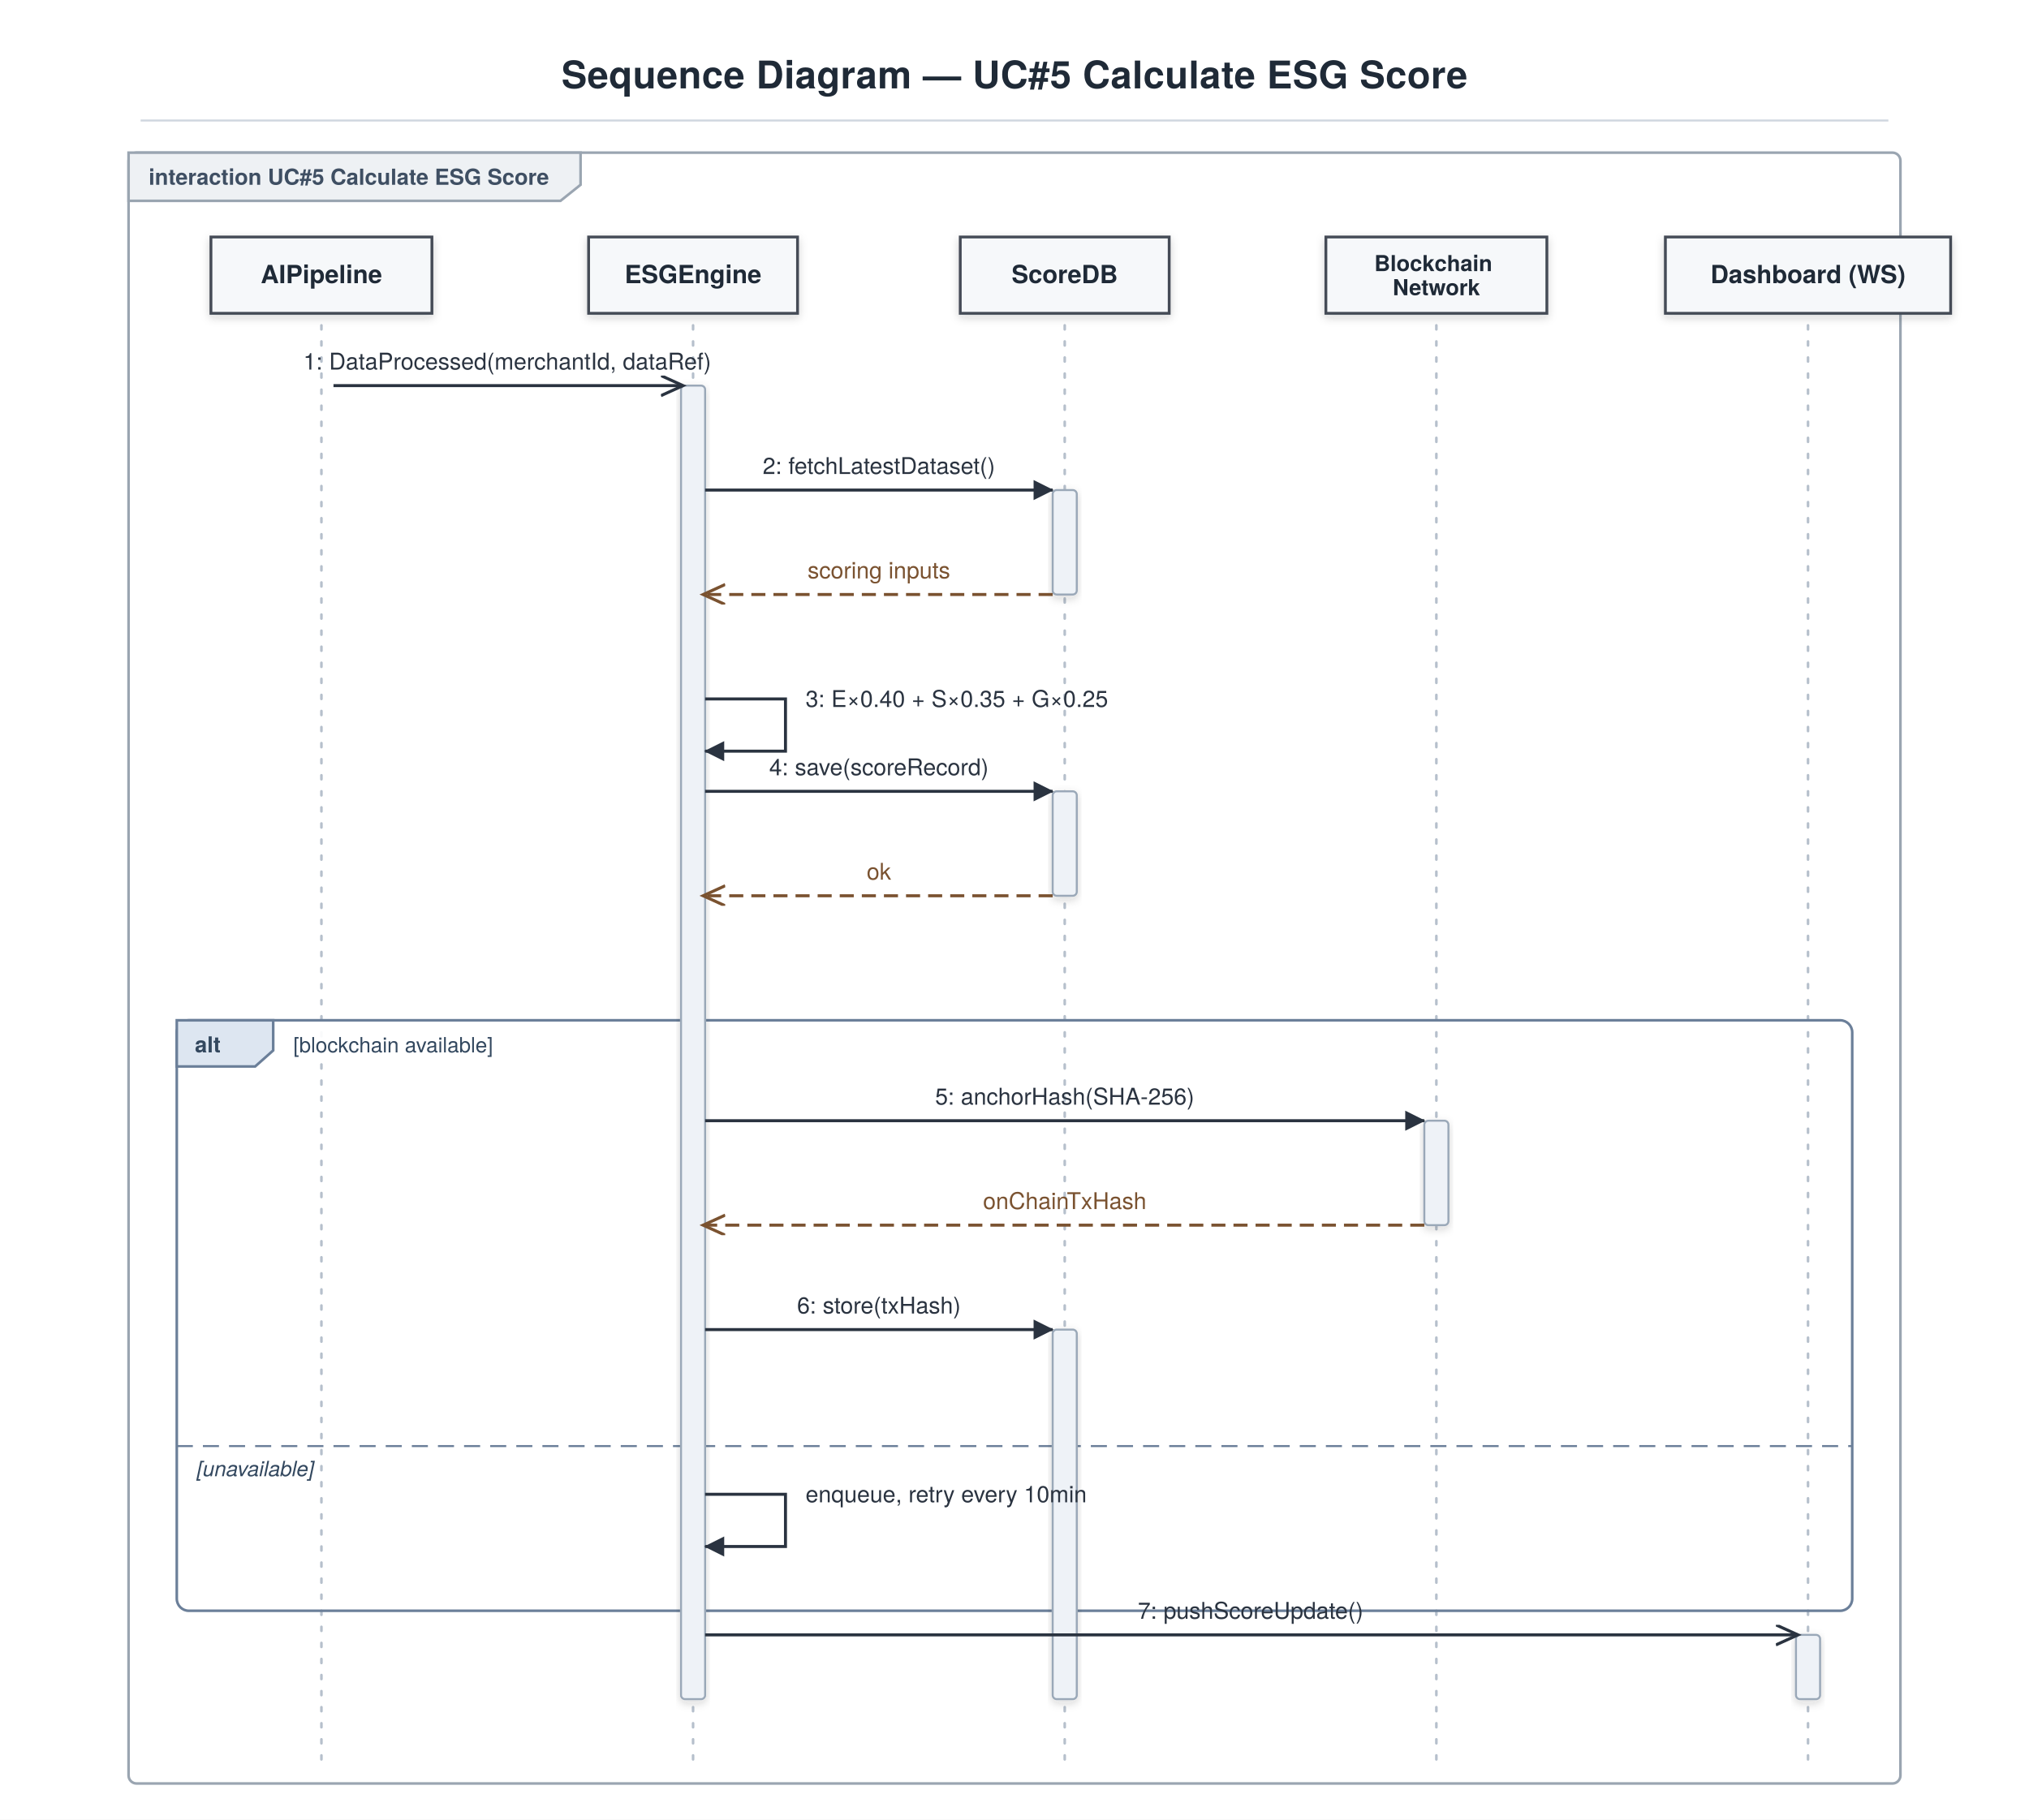
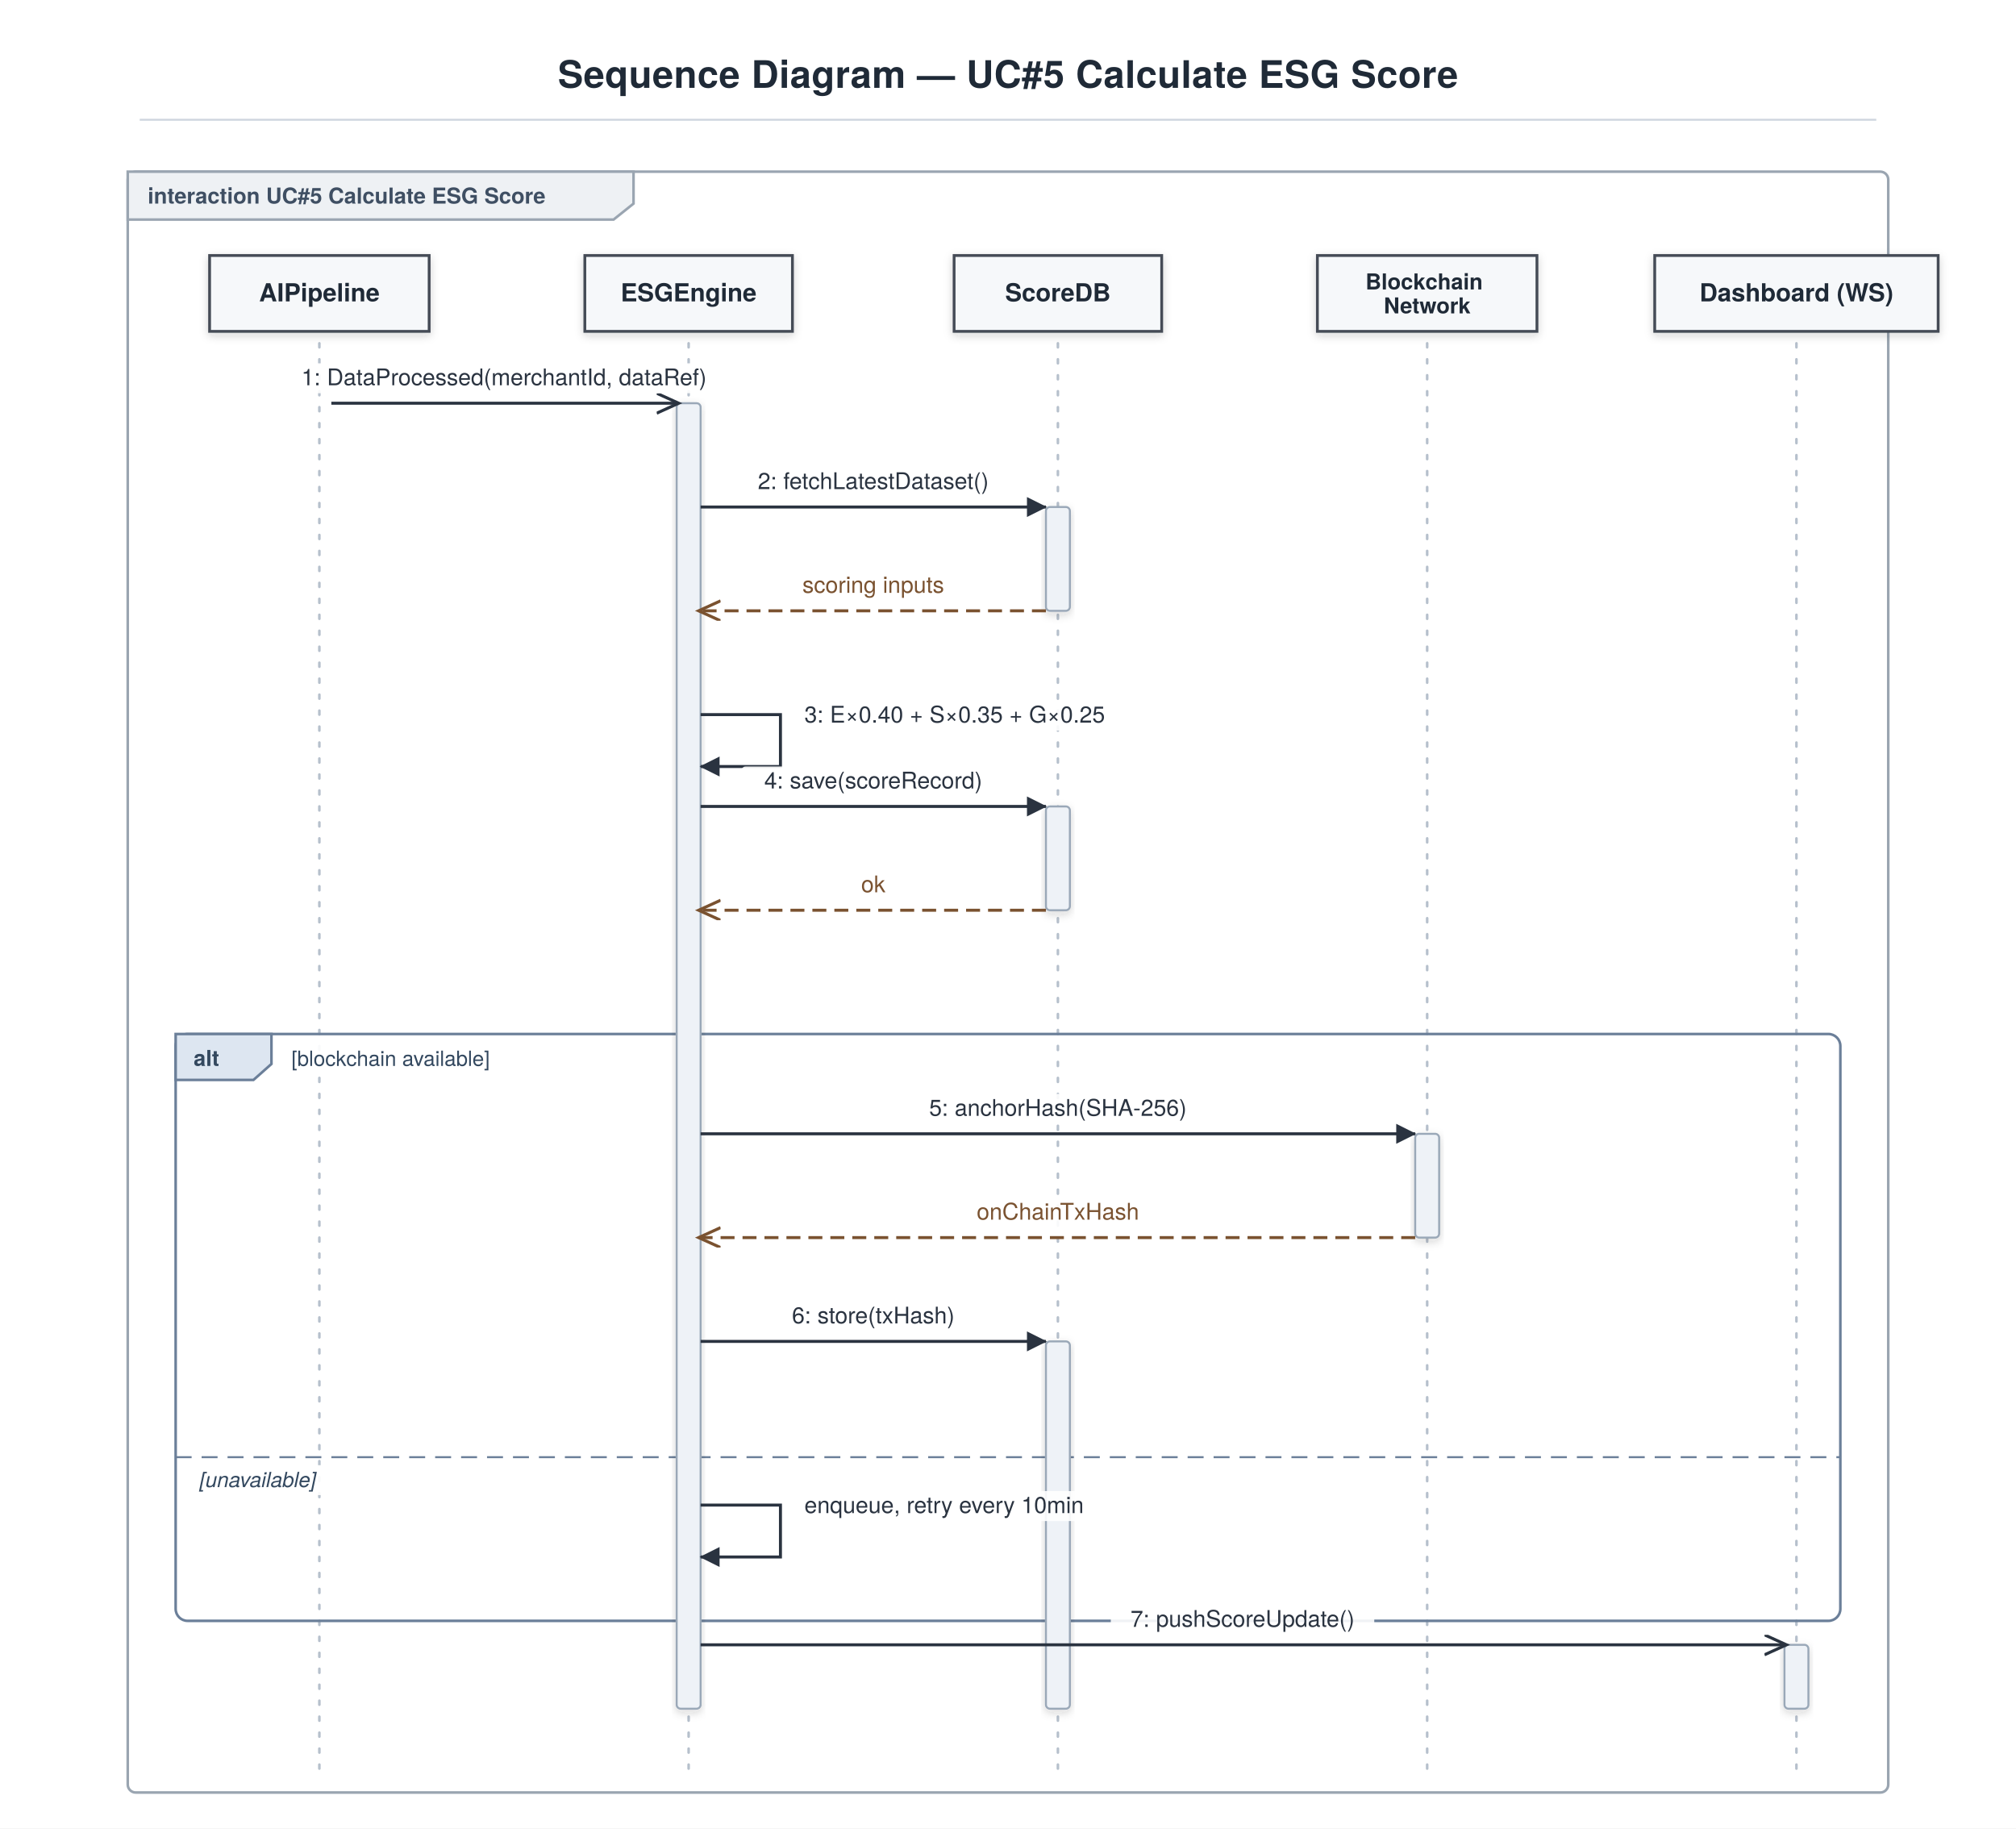
- <svg xmlns="http://www.w3.org/2000/svg" viewBox="0 0 1010 906" font-family="'Helvetica Neue','Segoe UI','Malgun Gothic',sans-serif">
+ <svg xmlns="http://www.w3.org/2000/svg" viewBox="0 0 1010 916" font-family="'Helvetica Neue','Segoe UI','Malgun Gothic',sans-serif">
  <defs>
    <marker id="mk_sync" markerWidth="12" markerHeight="12" refX="9.5" refY="5" orient="auto" markerUnits="userSpaceOnUse">
      <path d="M0,0 L10,5 L0,10 Z" fill="#2a3340" />
    </marker>
    <marker id="mk_open" markerWidth="14" markerHeight="12" refX="10" refY="5" orient="auto" markerUnits="userSpaceOnUse">
      <path d="M0,0 L11,5 L0,10" fill="none" stroke="#2a3340" stroke-width="1.5" />
    </marker>
    <marker id="mk_ret" markerWidth="14" markerHeight="12" refX="10" refY="5" orient="auto" markerUnits="userSpaceOnUse">
      <path d="M0,0 L11,5 L0,10" fill="none" stroke="#7a5230" stroke-width="1.5" />
    </marker>
    <filter id="ds" x="-20%" y="-20%" width="140%" height="140%">
      <feDropShadow dx="0" dy="1.5" stdDeviation="2.2" flood-color="#1f2a37" flood-opacity="0.18" />
    </filter>
  </defs>
-   <rect width="1010" height="906" fill="#ffffff" />
+   <rect width="1010" height="916" fill="#ffffff" />
  <text x="505.0" y="44" text-anchor="middle" font-size="19" font-weight="700" fill="#1f2a37" letter-spacing="0.2">Sequence Diagram — UC#5  Calculate ESG Score</text>
  <line x1="70" y1="60" x2="940" y2="60" stroke="#cfd6df" stroke-width="1" />
-   <rect x="64" y="76" width="882" height="812" rx="4" fill="none" stroke="#9aa5b1" stroke-width="1.3" />
-   <path d="M64,76 h225.0 l0,16 l-10,8 h-215.0 z" fill="#eef1f4" stroke="#9aa5b1" stroke-width="1.3" />
-   <text x="74" y="92" font-size="11" font-weight="700" fill="#3f4f63">interaction UC#5  Calculate ESG Score</text>
-   <line x1="160" y1="162" x2="160" y2="876" stroke="#b6c0cc" stroke-width="1.3" stroke-dasharray="2 6" stroke-linecap="round" />
-   <line x1="345" y1="162" x2="345" y2="876" stroke="#b6c0cc" stroke-width="1.3" stroke-dasharray="2 6" stroke-linecap="round" />
-   <line x1="530" y1="162" x2="530" y2="876" stroke="#b6c0cc" stroke-width="1.3" stroke-dasharray="2 6" stroke-linecap="round" />
-   <line x1="715" y1="162" x2="715" y2="876" stroke="#b6c0cc" stroke-width="1.3" stroke-dasharray="2 6" stroke-linecap="round" />
-   <line x1="900" y1="162" x2="900" y2="876" stroke="#b6c0cc" stroke-width="1.3" stroke-dasharray="2 6" stroke-linecap="round" />
-   <rect x="88" y="508" width="834" height="294" rx="6" fill="#ffffff" fill-opacity="0.0" stroke="#6b7f99" stroke-width="1.3" />
-   <path d="M88,508 h48 l0,15 l-9,8 h-39 z" fill="#dde6f1" stroke="#6b7f99" stroke-width="1.3" />
-   <text x="97" y="524" font-size="11" font-weight="700" fill="#33485f">alt</text>
-   <rect x="142" y="512" width="132.0" height="16" fill="#ffffff" opacity="0.92" />
-   <text x="146" y="524" font-size="10.5" fill="#33485f">[blockchain available]</text>
-   <line x1="88" y1="720" x2="922" y2="720" stroke="#6b7f99" stroke-width="1" stroke-dasharray="8 5" />
-   <text x="98" y="735" font-size="10.5" font-style="italic" fill="#33485f">[unavailable]</text>
-   <rect x="524" y="244" width="12" height="52" rx="2" fill="#eef2f7" stroke="#9aa8b8" stroke-width="1" filter="url(#ds)" />
-   <rect x="524" y="394" width="12" height="52" rx="2" fill="#eef2f7" stroke="#9aa8b8" stroke-width="1" filter="url(#ds)" />
-   <rect x="709" y="558" width="12" height="52" rx="2" fill="#eef2f7" stroke="#9aa8b8" stroke-width="1" filter="url(#ds)" />
-   <rect x="339" y="192" width="12" height="654" rx="2" fill="#eef2f7" stroke="#9aa8b8" stroke-width="1" filter="url(#ds)" />
-   <rect x="524" y="662" width="12" height="184" rx="2" fill="#eef2f7" stroke="#9aa8b8" stroke-width="1" filter="url(#ds)" />
-   <rect x="894" y="814" width="12" height="32" rx="2" fill="#eef2f7" stroke="#9aa8b8" stroke-width="1" filter="url(#ds)" />
-   <rect x="105.0" y="118" width="110" height="38" fill="#f6f8fa" stroke="#444c56" stroke-width="1.4" filter="url(#ds)" />
-   <text x="160" y="141.0" text-anchor="middle" font-size="12.5" font-weight="700" fill="#1f2a37">AIPipeline</text>
-   <rect x="293.0" y="118" width="104" height="38" fill="#f6f8fa" stroke="#444c56" stroke-width="1.4" filter="url(#ds)" />
-   <text x="345" y="141.0" text-anchor="middle" font-size="12.5" font-weight="700" fill="#1f2a37">ESGEngine</text>
-   <rect x="478.0" y="118" width="104" height="38" fill="#f6f8fa" stroke="#444c56" stroke-width="1.4" filter="url(#ds)" />
-   <text x="530" y="141.0" text-anchor="middle" font-size="12.5" font-weight="700" fill="#1f2a37">ScoreDB</text>
-   <rect x="660.0" y="118" width="110" height="38" fill="#f6f8fa" stroke="#444c56" stroke-width="1.4" filter="url(#ds)" />
-   <text x="715" y="135.0" text-anchor="middle" font-size="11" font-weight="700" fill="#1f2a37">
+   <rect x="64" y="86" width="882" height="812" rx="4" fill="none" stroke="#9aa5b1" stroke-width="1.3" />
+   <path d="M64,86 h253.4 l0,16 l-10,8 h-243.4 z" fill="#eef1f4" stroke="#9aa5b1" stroke-width="1.3" />
+   <text x="74" y="102" font-size="11" font-weight="700" fill="#3f4f63">interaction UC#5  Calculate ESG Score</text>
+   <line x1="160" y1="172" x2="160" y2="886" stroke="#b6c0cc" stroke-width="1.3" stroke-dasharray="2 6" stroke-linecap="round" />
+   <line x1="345" y1="172" x2="345" y2="886" stroke="#b6c0cc" stroke-width="1.3" stroke-dasharray="2 6" stroke-linecap="round" />
+   <line x1="530" y1="172" x2="530" y2="886" stroke="#b6c0cc" stroke-width="1.3" stroke-dasharray="2 6" stroke-linecap="round" />
+   <line x1="715" y1="172" x2="715" y2="886" stroke="#b6c0cc" stroke-width="1.3" stroke-dasharray="2 6" stroke-linecap="round" />
+   <line x1="900" y1="172" x2="900" y2="886" stroke="#b6c0cc" stroke-width="1.3" stroke-dasharray="2 6" stroke-linecap="round" />
+   <rect x="88" y="518" width="834" height="294" rx="6" fill="#ffffff" fill-opacity="0.0" stroke="#6b7f99" stroke-width="1.3" />
+   <path d="M88,518 h48 l0,15 l-9,8 h-39 z" fill="#dde6f1" stroke="#6b7f99" stroke-width="1.3" />
+   <text x="97" y="534" font-size="11" font-weight="700" fill="#33485f">alt</text>
+   <rect x="142" y="522" width="132.0" height="16" fill="#ffffff" opacity="0.92" />
+   <text x="146" y="534" font-size="10.5" fill="#33485f">[blockchain available]</text>
+   <line x1="88" y1="730" x2="922" y2="730" stroke="#6b7f99" stroke-width="1" stroke-dasharray="8 5" />
+   <rect x="96" y="734" width="78" height="15" fill="#ffffff" opacity="0.92" rx="2" />
+   <text x="100" y="745" font-size="10.5" font-style="italic" fill="#33485f">[unavailable]</text>
+   <rect x="524" y="254" width="12" height="52" rx="2" fill="#eef2f7" stroke="#9aa8b8" stroke-width="1" filter="url(#ds)" />
+   <rect x="524" y="404" width="12" height="52" rx="2" fill="#eef2f7" stroke="#9aa8b8" stroke-width="1" filter="url(#ds)" />
+   <rect x="709" y="568" width="12" height="52" rx="2" fill="#eef2f7" stroke="#9aa8b8" stroke-width="1" filter="url(#ds)" />
+   <rect x="339" y="202" width="12" height="654" rx="2" fill="#eef2f7" stroke="#9aa8b8" stroke-width="1" filter="url(#ds)" />
+   <rect x="524" y="672" width="12" height="184" rx="2" fill="#eef2f7" stroke="#9aa8b8" stroke-width="1" filter="url(#ds)" />
+   <rect x="894" y="824" width="12" height="32" rx="2" fill="#eef2f7" stroke="#9aa8b8" stroke-width="1" filter="url(#ds)" />
+   <rect x="105.0" y="128" width="110" height="38" fill="#f6f8fa" stroke="#444c56" stroke-width="1.4" filter="url(#ds)" />
+   <text x="160" y="151.0" text-anchor="middle" font-size="12.5" font-weight="700" fill="#1f2a37">AIPipeline</text>
+   <rect x="293.0" y="128" width="104" height="38" fill="#f6f8fa" stroke="#444c56" stroke-width="1.4" filter="url(#ds)" />
+   <text x="345" y="151.0" text-anchor="middle" font-size="12.5" font-weight="700" fill="#1f2a37">ESGEngine</text>
+   <rect x="478.0" y="128" width="104" height="38" fill="#f6f8fa" stroke="#444c56" stroke-width="1.4" filter="url(#ds)" />
+   <text x="530" y="151.0" text-anchor="middle" font-size="12.5" font-weight="700" fill="#1f2a37">ScoreDB</text>
+   <rect x="660.0" y="128" width="110" height="38" fill="#f6f8fa" stroke="#444c56" stroke-width="1.4" filter="url(#ds)" />
+   <text x="715" y="145.0" text-anchor="middle" font-size="11" font-weight="700" fill="#1f2a37">
    <tspan x="715" dy="0">Blockchain</tspan>
    <tspan x="715" dy="12">Network</tspan>
  </text>
-   <rect x="829.0" y="118" width="142" height="38" fill="#f6f8fa" stroke="#444c56" stroke-width="1.4" filter="url(#ds)" />
-   <text x="900" y="141.0" text-anchor="middle" font-size="12.5" font-weight="700" fill="#1f2a37">Dashboard (WS)</text>
-   <line x1="166" y1="192" x2="339" y2="192" stroke="#2a3340" stroke-width="1.5" marker-end="url(#mk_open)" />
-   <text x="252.5" y="184" text-anchor="middle" font-size="11.5" fill="#2a3340">1: DataProcessed(merchantId, dataRef)</text>
-   <line x1="351" y1="244" x2="524" y2="244" stroke="#2a3340" stroke-width="1.5" marker-end="url(#mk_sync)" />
-   <text x="437.5" y="236" text-anchor="middle" font-size="11.5" fill="#2a3340">2: fetchLatestDataset()</text>
-   <line x1="524" y1="296" x2="351" y2="296" stroke="#7a5230" stroke-width="1.5" stroke-dasharray="7 4" marker-end="url(#mk_ret)" />
-   <text x="437.5" y="288" text-anchor="middle" font-size="11.5" fill="#7a5230">scoring inputs</text>
-   <path d="M351,348 h40 v26 h-40" fill="none" stroke="#2a3340" stroke-width="1.5" marker-end="url(#mk_sync)" />
-   <text x="401" y="352" font-size="11.5" fill="#2a3340">3: E×0.40 + S×0.35 + G×0.25</text>
-   <line x1="351" y1="394" x2="524" y2="394" stroke="#2a3340" stroke-width="1.5" marker-end="url(#mk_sync)" />
-   <text x="437.5" y="386" text-anchor="middle" font-size="11.5" fill="#2a3340">4: save(scoreRecord)</text>
-   <line x1="524" y1="446" x2="351" y2="446" stroke="#7a5230" stroke-width="1.5" stroke-dasharray="7 4" marker-end="url(#mk_ret)" />
-   <text x="437.5" y="438" text-anchor="middle" font-size="11.5" fill="#7a5230">ok</text>
-   <line x1="351" y1="558" x2="709" y2="558" stroke="#2a3340" stroke-width="1.5" marker-end="url(#mk_sync)" />
-   <text x="530.0" y="550" text-anchor="middle" font-size="11.5" fill="#2a3340">5: anchorHash(SHA-256)</text>
-   <line x1="709" y1="610" x2="351" y2="610" stroke="#7a5230" stroke-width="1.5" stroke-dasharray="7 4" marker-end="url(#mk_ret)" />
-   <text x="530.0" y="602" text-anchor="middle" font-size="11.5" fill="#7a5230">onChainTxHash</text>
-   <line x1="351" y1="662" x2="524" y2="662" stroke="#2a3340" stroke-width="1.5" marker-end="url(#mk_sync)" />
-   <text x="437.5" y="654" text-anchor="middle" font-size="11.5" fill="#2a3340">6: store(txHash)</text>
-   <path d="M351,744 h40 v26 h-40" fill="none" stroke="#2a3340" stroke-width="1.5" marker-end="url(#mk_sync)" />
-   <text x="401" y="748" font-size="11.5" fill="#2a3340">enqueue, retry every 10min</text>
-   <line x1="351" y1="814" x2="894" y2="814" stroke="#2a3340" stroke-width="1.5" marker-end="url(#mk_open)" />
-   <text x="622.5" y="806" text-anchor="middle" font-size="11.5" fill="#2a3340">7: pushScoreUpdate()</text>
+   <rect x="829.0" y="128" width="142" height="38" fill="#f6f8fa" stroke="#444c56" stroke-width="1.4" filter="url(#ds)" />
+   <text x="900" y="151.0" text-anchor="middle" font-size="12.5" font-weight="700" fill="#1f2a37">Dashboard (WS)</text>
+   <line x1="166" y1="202" x2="339" y2="202" stroke="#2a3340" stroke-width="1.5" marker-end="url(#mk_open)" />
+   <rect x="133.8" y="182" width="237.4" height="15" fill="#ffffff" opacity="0.9" rx="2" />
+   <text x="252.5" y="193" text-anchor="middle" font-size="11.5" fill="#2a3340">1: DataProcessed(merchantId, dataRef)</text>
+   <line x1="351" y1="254" x2="524" y2="254" stroke="#2a3340" stroke-width="1.5" marker-end="url(#mk_sync)" />
+   <rect x="362.2" y="234" width="150.6" height="15" fill="#ffffff" opacity="0.9" rx="2" />
+   <text x="437.5" y="245" text-anchor="middle" font-size="11.5" fill="#2a3340">2: fetchLatestDataset()</text>
+   <line x1="524" y1="306" x2="351" y2="306" stroke="#7a5230" stroke-width="1.5" stroke-dasharray="7 4" marker-end="url(#mk_ret)" />
+   <rect x="390.1" y="286" width="94.8" height="15" fill="#ffffff" opacity="0.9" rx="2" />
+   <text x="437.5" y="297" text-anchor="middle" font-size="11.5" fill="#7a5230">scoring inputs</text>
+   <path d="M351,358 h40 v26 h-40" fill="none" stroke="#2a3340" stroke-width="1.5" marker-end="url(#mk_sync)" />
+   <rect x="399" y="351" width="175.4" height="15" fill="#ffffff" opacity="0.9" rx="2" />
+   <text x="403" y="362" font-size="11.5" fill="#2a3340">3: E×0.40 + S×0.35 + G×0.25</text>
+   <line x1="351" y1="404" x2="524" y2="404" stroke="#2a3340" stroke-width="1.5" marker-end="url(#mk_sync)" />
+   <rect x="371.5" y="384" width="132.0" height="15" fill="#ffffff" opacity="0.9" rx="2" />
+   <text x="437.5" y="395" text-anchor="middle" font-size="11.5" fill="#2a3340">4: save(scoreRecord)</text>
+   <line x1="524" y1="456" x2="351" y2="456" stroke="#7a5230" stroke-width="1.5" stroke-dasharray="7 4" marker-end="url(#mk_ret)" />
+   <rect x="427.3" y="436" width="20.4" height="15" fill="#ffffff" opacity="0.9" rx="2" />
+   <text x="437.5" y="447" text-anchor="middle" font-size="11.5" fill="#7a5230">ok</text>
+   <line x1="351" y1="568" x2="709" y2="568" stroke="#2a3340" stroke-width="1.5" marker-end="url(#mk_sync)" />
+   <rect x="457.8" y="548" width="144.4" height="15" fill="#ffffff" opacity="0.9" rx="2" />
+   <text x="530.0" y="559" text-anchor="middle" font-size="11.5" fill="#2a3340">5: anchorHash(SHA-256)</text>
+   <line x1="709" y1="620" x2="351" y2="620" stroke="#7a5230" stroke-width="1.5" stroke-dasharray="7 4" marker-end="url(#mk_ret)" />
+   <rect x="485.7" y="600" width="88.6" height="15" fill="#ffffff" opacity="0.9" rx="2" />
+   <text x="530.0" y="611" text-anchor="middle" font-size="11.5" fill="#7a5230">onChainTxHash</text>
+   <line x1="351" y1="672" x2="524" y2="672" stroke="#2a3340" stroke-width="1.5" marker-end="url(#mk_sync)" />
+   <rect x="383.9" y="652" width="107.2" height="15" fill="#ffffff" opacity="0.9" rx="2" />
+   <text x="437.5" y="663" text-anchor="middle" font-size="11.5" fill="#2a3340">6: store(txHash)</text>
+   <path d="M351,754 h40 v26 h-40" fill="none" stroke="#2a3340" stroke-width="1.5" marker-end="url(#mk_sync)" />
+   <rect x="399" y="747" width="169.2" height="15" fill="#ffffff" opacity="0.9" rx="2" />
+   <text x="403" y="758" font-size="11.5" fill="#2a3340">enqueue, retry every 10min</text>
+   <line x1="351" y1="824" x2="894" y2="824" stroke="#2a3340" stroke-width="1.5" marker-end="url(#mk_open)" />
+   <rect x="556.5" y="804" width="132.0" height="15" fill="#ffffff" opacity="0.9" rx="2" />
+   <text x="622.5" y="815" text-anchor="middle" font-size="11.5" fill="#2a3340">7: pushScoreUpdate()</text>
</svg>
